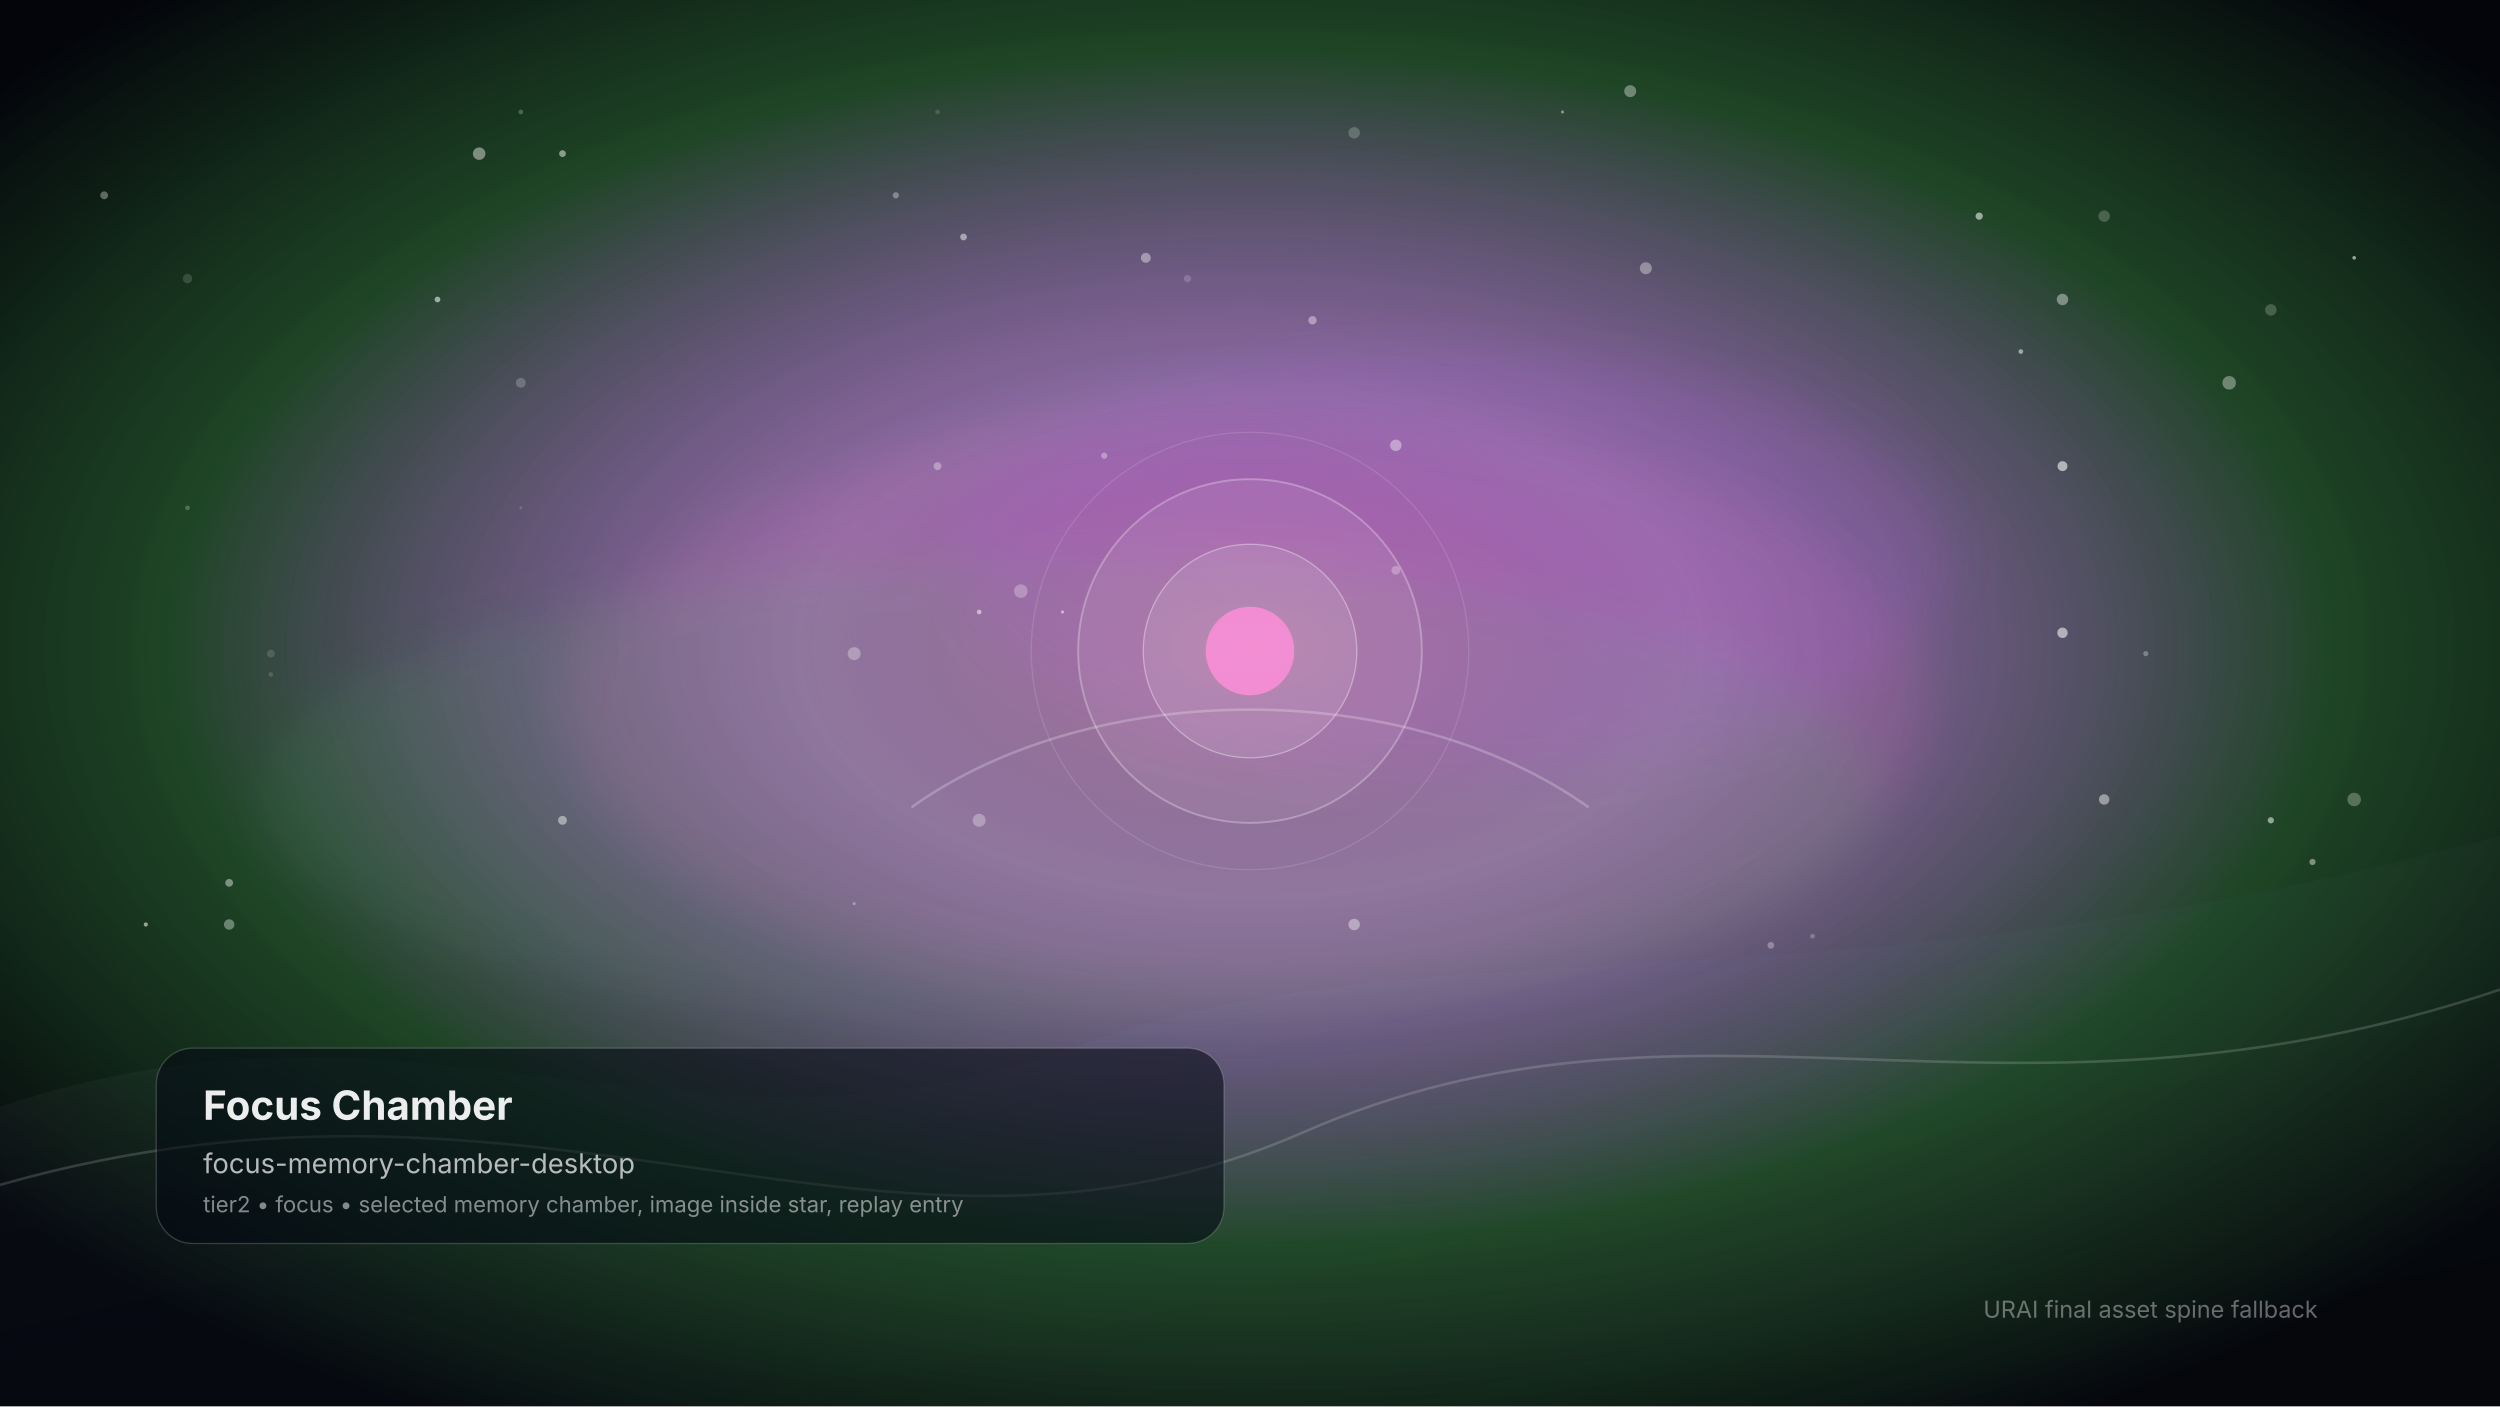
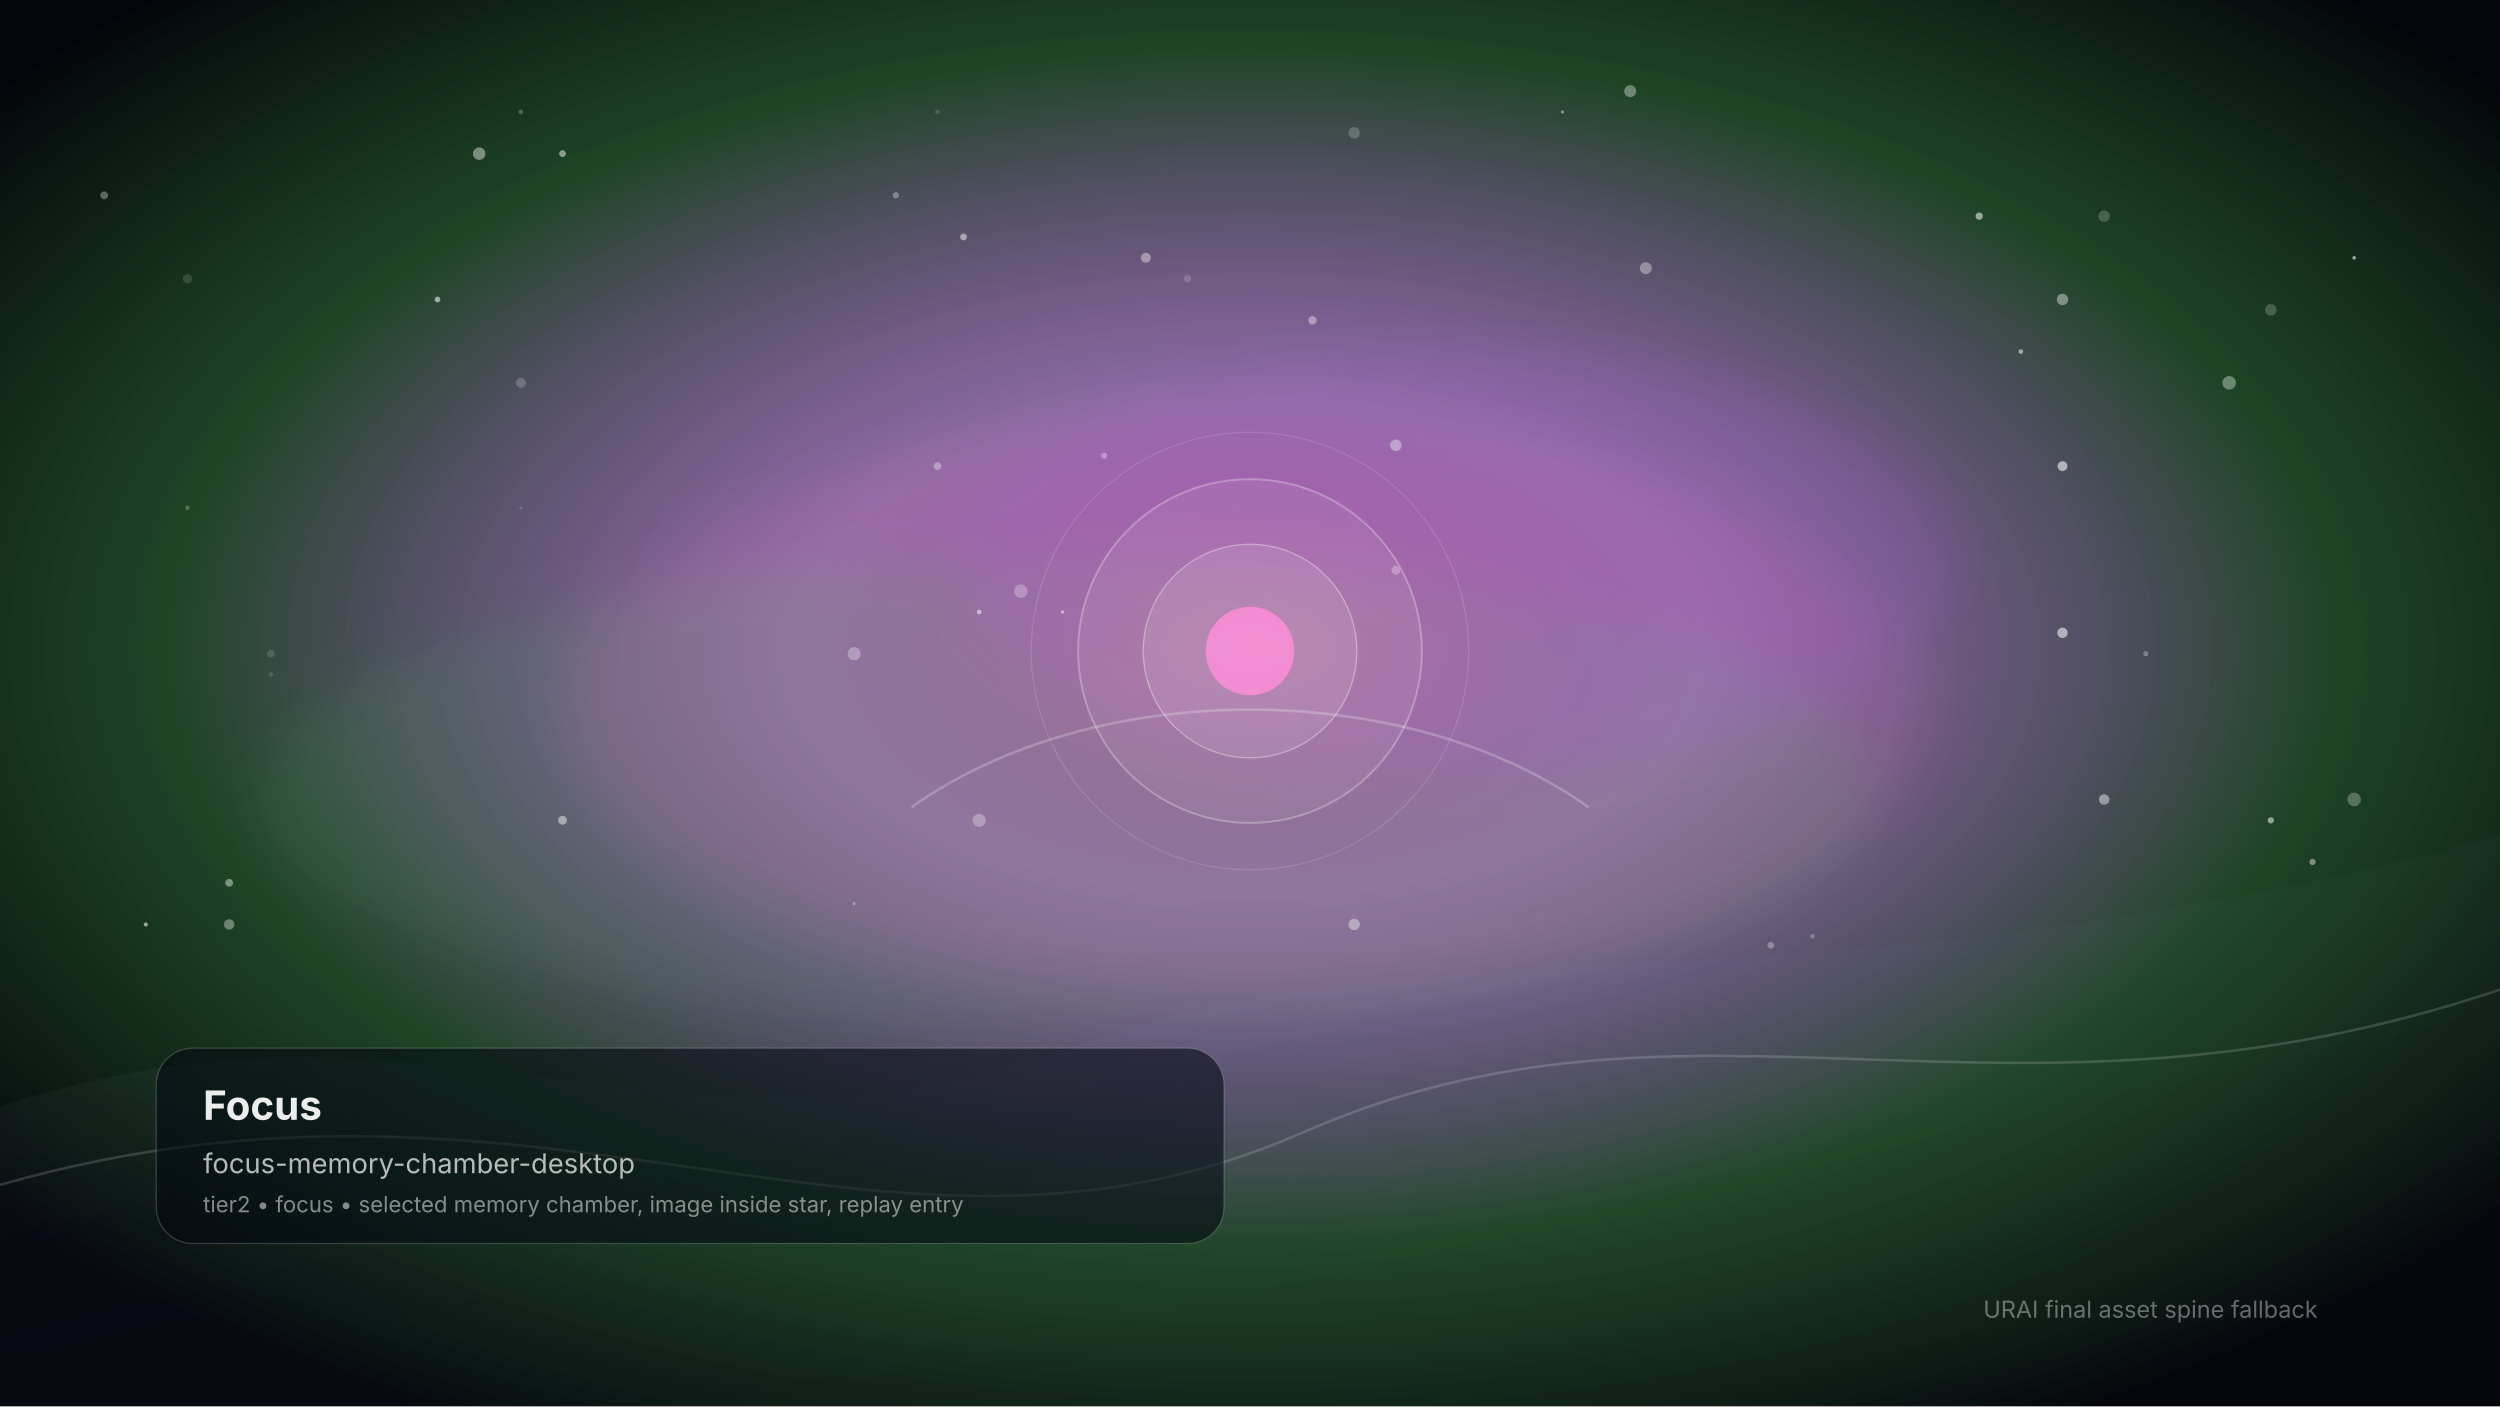
- <svg xmlns="http://www.w3.org/2000/svg" width="1920" height="1080" viewBox="0 0 1920 1080" fill="none" role="img" aria-label="Focus Chamber / focus-memory-chamber-desktop">
+ <svg xmlns="http://www.w3.org/2000/svg" width="1920" height="1080" viewBox="0 0 1920 1080" fill="none" role="img" aria-label="Focus / focus-memory-chamber-desktop">
  <defs>
    <radialGradient id="core" cx="50%" cy="46%" r="64%">
      <stop offset="0%" stop-color="hsl(320, 88%, 76%)" stop-opacity="0.84" />
      <stop offset="28%" stop-color="hsl(278, 74%, 46%)" stop-opacity="0.42" />
      <stop offset="67%" stop-color="hsl(128, 68%, 18%)" stop-opacity="0.88" />
      <stop offset="100%" stop-color="#03050A" />
    </radialGradient>
    <linearGradient id="floor" x1="0" y1="0" x2="1" y2="1">
      <stop offset="0%" stop-color="rgba(255,255,255,0.28)" />
      <stop offset="50%" stop-color="rgba(120,170,255,0.14)" />
      <stop offset="100%" stop-color="rgba(255,255,255,0.04)" />
    </linearGradient>
    <filter id="blur">
      <feGaussianBlur stdDeviation="18" />
    </filter>
    <filter id="soft">
      <feGaussianBlur stdDeviation="2" />
    </filter>
  </defs>
  <rect width="1920" height="1080" fill="url(#core)" />
  <rect width="1920" height="1080" fill="#03050A" opacity="0.30" />
  <g opacity="0.50" filter="url(#blur)">
    <ellipse cx="960" cy="540" rx="520" ry="220" fill="hsl(320, 90%, 70%)" opacity="0.24" />
    <ellipse cx="820" cy="610" rx="620" ry="180" fill="hsl(128, 90%, 55%)" opacity="0.16" />
    <ellipse cx="1120" cy="430" rx="380" ry="160" fill="hsl(278, 100%, 68%)" opacity="0.22" />
  </g>
  <g opacity="0.55">
    <path d="M0 850 C330 740 520 915 825 804 C1100 704 1390 785 1920 642 L1920 1080 L0 1080 Z" fill="url(#floor)" opacity="0.30" />
    <path d="M0 910 C420 790 680 1010 1000 870 C1300 738 1540 888 1920 760" stroke="rgba(255,255,255,0.30)" stroke-width="2" />
  </g>
  <g opacity="0.78">
    <circle cx="1252" cy="70" r="4.6" fill="white" opacity="0.46" />
    <circle cx="1648" cy="502" r="2.0" fill="white" opacity="0.38" />
    <circle cx="400" cy="86" r="1.8" fill="white" opacity="0.30" />
    <circle cx="784" cy="454" r="5.2" fill="white" opacity="0.34" />
    <circle cx="1744" cy="630" r="2.4" fill="white" opacity="0.66" />
    <circle cx="176" cy="678" r="3.0" fill="white" opacity="0.54" />
    <circle cx="144" cy="214" r="3.6" fill="white" opacity="0.18" />
    <circle cx="1616" cy="614" r="4.0" fill="white" opacity="0.58" />
    <circle cx="1584" cy="230" r="4.4" fill="white" opacity="0.50" />
    <circle cx="1392" cy="719" r="1.8" fill="white" opacity="0.30" />
    <circle cx="816" cy="470" r="1.2" fill="white" opacity="0.66" />
    <circle cx="752" cy="470" r="1.8" fill="white" opacity="0.66" />
    <circle cx="208" cy="502" r="3.0" fill="white" opacity="0.18" />
    <circle cx="720" cy="86" r="1.8" fill="white" opacity="0.18" />
    <circle cx="688" cy="150" r="2.4" fill="white" opacity="0.42" />
    <circle cx="208" cy="518" r="1.8" fill="white" opacity="0.18" />
    <circle cx="1744" cy="238" r="4.4" fill="white" opacity="0.26" />
    <circle cx="400" cy="294" r="3.8" fill="white" opacity="0.26" />
    <circle cx="1552" cy="270" r="1.8" fill="white" opacity="0.66" />
    <circle cx="1264" cy="206" r="4.6" fill="white" opacity="0.46" />
    <circle cx="740" cy="182" r="2.6" fill="white" opacity="0.62" />
    <circle cx="1584" cy="358" r="3.8" fill="white" opacity="0.74" />
    <circle cx="1616" cy="166" r="4.4" fill="white" opacity="0.26" />
    <circle cx="1008" cy="246" r="3.2" fill="white" opacity="0.50" />
    <circle cx="848" cy="350" r="2.4" fill="white" opacity="0.42" />
    <circle cx="752" cy="630" r="5.0" fill="white" opacity="0.38" />
    <circle cx="1040" cy="102" r="4.4" fill="white" opacity="0.26" />
    <circle cx="80" cy="150" r="3.0" fill="white" opacity="0.42" />
    <circle cx="1072" cy="438" r="3.4" fill="white" opacity="0.34" />
    <circle cx="336" cy="230" r="2.2" fill="white" opacity="0.70" />
    <circle cx="720" cy="358" r="3.0" fill="white" opacity="0.42" />
    <circle cx="1200" cy="86" r="1.2" fill="white" opacity="0.54" />
    <circle cx="656" cy="502" r="5.0" fill="white" opacity="0.38" />
    <circle cx="112" cy="710" r="1.6" fill="white" opacity="0.70" />
    <circle cx="1808" cy="198" r="1.4" fill="white" opacity="0.74" />
    <circle cx="1072" cy="342" r="4.4" fill="white" opacity="0.50" />
    <circle cx="1040" cy="710" r="4.4" fill="white" opacity="0.50" />
    <circle cx="1520" cy="166" r="2.8" fill="white" opacity="0.70" />
    <circle cx="432" cy="118" r="2.6" fill="white" opacity="0.62" />
    <circle cx="144" cy="390" r="1.8" fill="white" opacity="0.30" />
    <circle cx="1776" cy="662" r="2.4" fill="white" opacity="0.54" />
    <circle cx="400" cy="390" r="1.2" fill="white" opacity="0.18" />
    <circle cx="880" cy="198" r="3.8" fill="white" opacity="0.50" />
    <circle cx="912" cy="214" r="2.8" fill="white" opacity="0.22" />
    <circle cx="176" cy="710" r="4.0" fill="white" opacity="0.46" />
    <circle cx="1584" cy="486" r="4.0" fill="white" opacity="0.70" />
    <circle cx="1808" cy="614" r="5.2" fill="white" opacity="0.34" />
    <circle cx="1360" cy="726" r="2.6" fill="white" opacity="0.38" />
    <circle cx="656" cy="694" r="1.2" fill="white" opacity="0.42" />
    <circle cx="368" cy="118" r="4.8" fill="white" opacity="0.54" />
    <circle cx="432" cy="630" r="3.4" fill="white" opacity="0.58" />
    <circle cx="1712" cy="294" r="5.2" fill="white" opacity="0.46" />
  </g>
  <g transform="translate(960 500)">
    <circle r="132" fill="rgba(255,255,255,0.06)" stroke="rgba(255,255,255,0.28)" stroke-width="1.5" />
    <circle r="82" fill="rgba(255,255,255,0.10)" stroke="rgba(255,255,255,0.36)" stroke-width="1" />
    <circle r="34" fill="hsl(320, 100%, 78%)" opacity="0.82" />
    <circle r="168" fill="none" stroke="rgba(255,255,255,0.12)" stroke-width="1" />
    <path d="M-260 120 C-120 20 120 20 260 120" stroke="rgba(255,255,255,0.23)" stroke-width="2" fill="none" />
  </g>
  <g transform="translate(120 805)">
    <rect x="0" y="0" width="820" height="150" rx="28" fill="rgba(3,8,18,0.58)" stroke="rgba(255,255,255,0.18)" />
-     <text x="36" y="55" fill="rgba(255,255,255,0.92)" font-family="Inter, Arial, sans-serif" font-size="31" font-weight="700">Focus Chamber</text>
+     <text x="36" y="55" fill="rgba(255,255,255,0.92)" font-family="Inter, Arial, sans-serif" font-size="31" font-weight="700">Focus</text>
    <text x="36" y="96" fill="rgba(255,255,255,0.70)" font-family="Inter, Arial, sans-serif" font-size="21">focus-memory-chamber-desktop</text>
    <text x="36" y="126" fill="rgba(255,255,255,0.50)" font-family="Inter, Arial, sans-serif" font-size="17">tier2 • focus • selected memory chamber, image inside star, replay entry</text>
  </g>
  <text x="1780" y="1012" text-anchor="end" fill="rgba(255,255,255,0.38)" font-family="Inter, Arial, sans-serif" font-size="18">URAI final asset spine fallback</text>
</svg>
